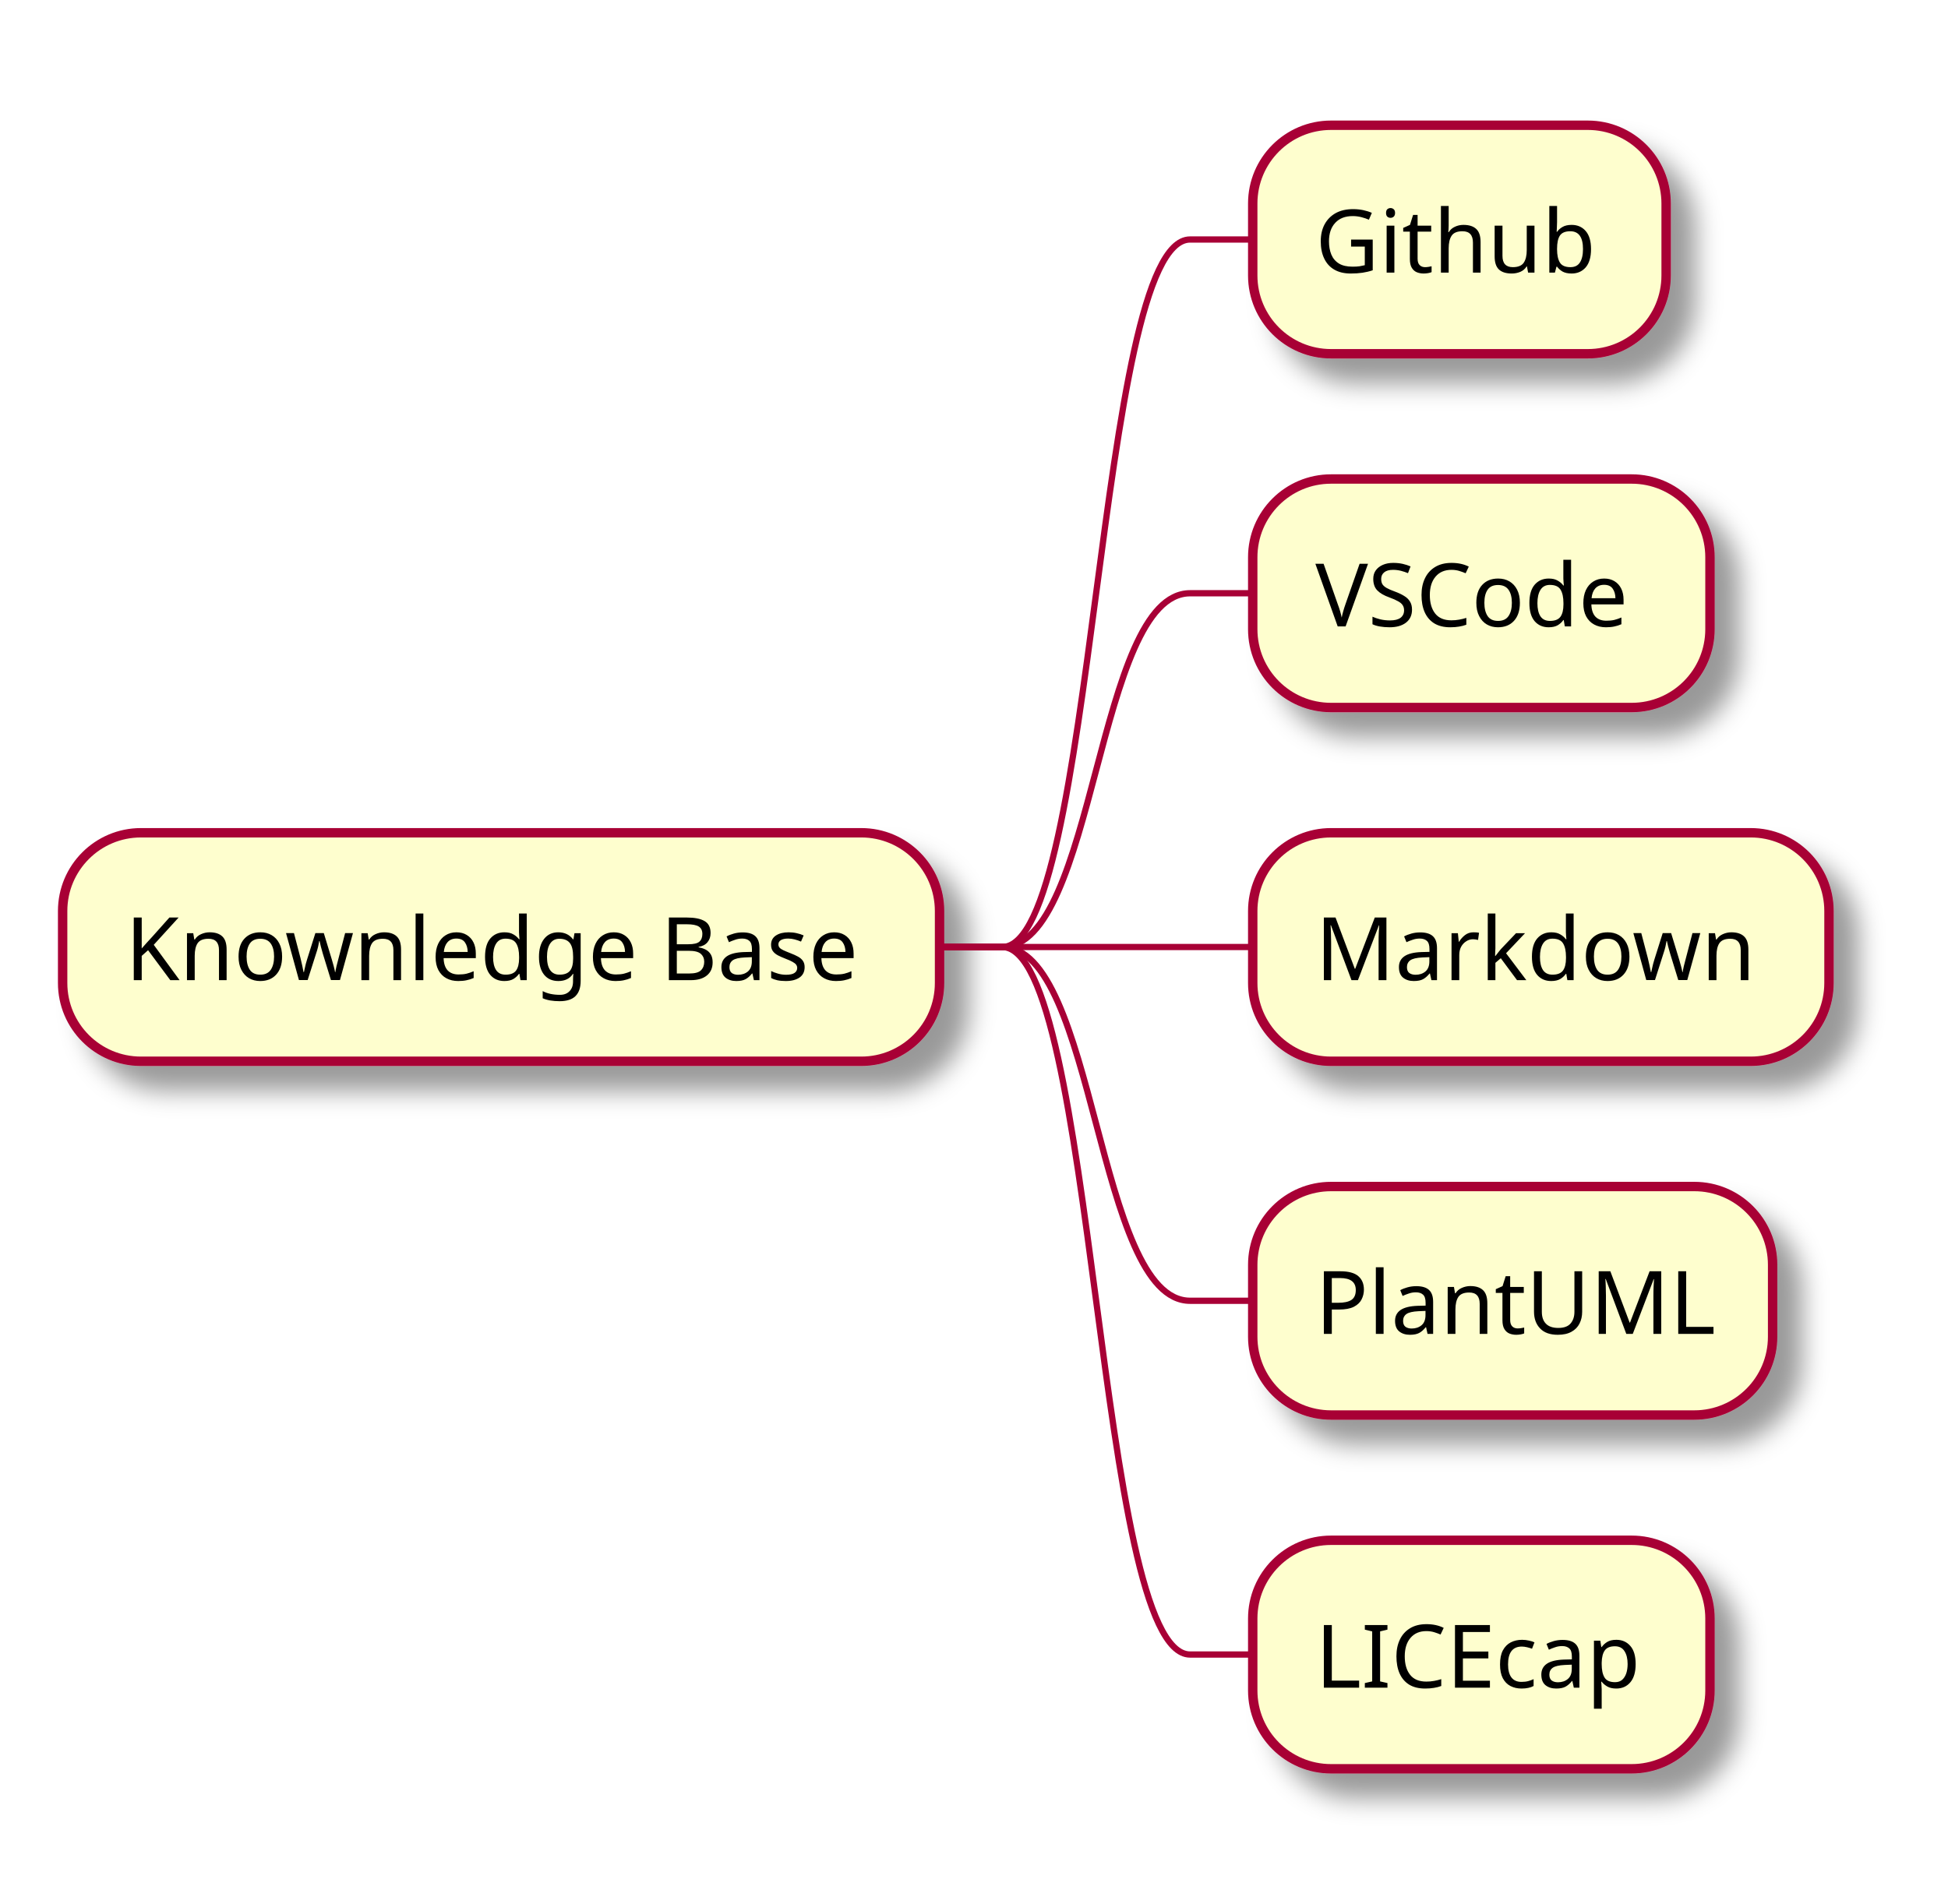
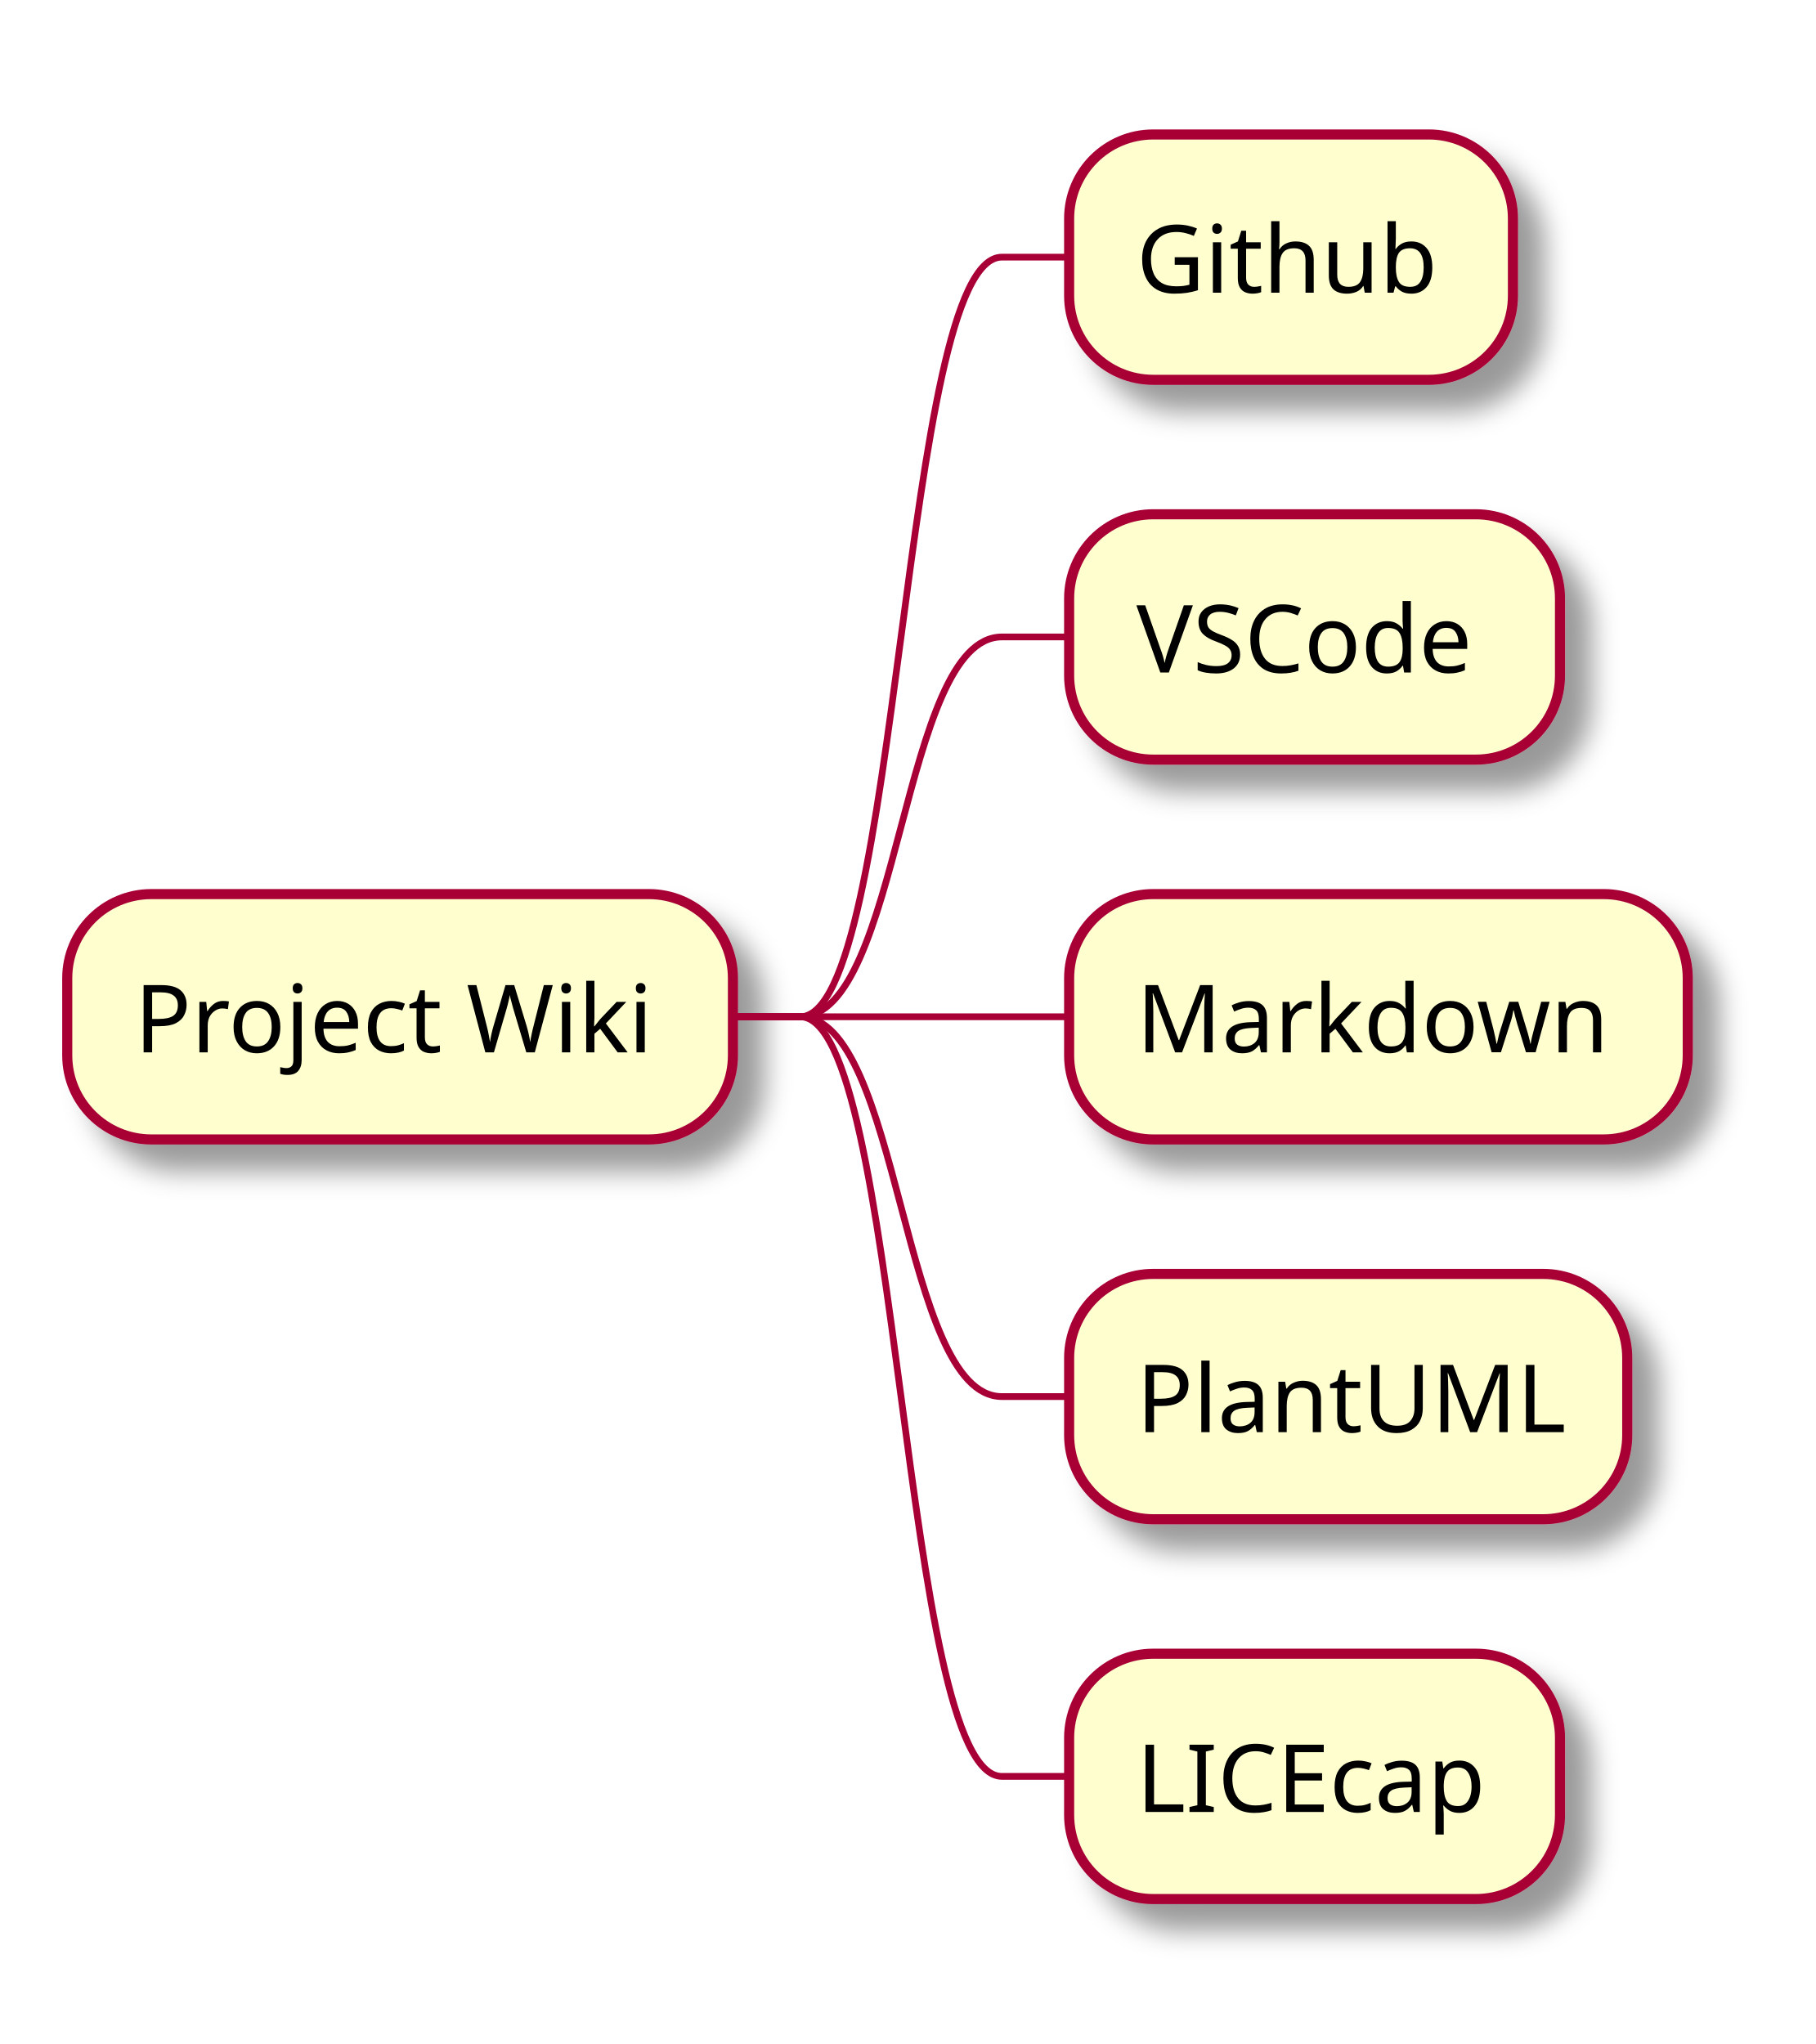
- <svg xmlns="http://www.w3.org/2000/svg" contentScriptType="application/ecmascript" contentStyleType="text/css" height="304px" preserveAspectRatio="none" style="width:311px;height:304px;background:#FFFFFF;" version="1.1" viewBox="0 0 311 304" width="311px" zoomAndPan="magnify">
+ <svg xmlns="http://www.w3.org/2000/svg" contentScriptType="application/ecmascript" contentStyleType="text/css" height="304px" preserveAspectRatio="none" style="width:270px;height:304px;background:#FFFFFF;" version="1.1" viewBox="0 0 270 304" width="270px" zoomAndPan="magnify">
  <defs>
-     <filter height="300%" id="f1vtbydnohnjdj" width="300%" x="-1" y="-1">
+     <filter height="300%" id="f6vne018ftwa7" width="300%" x="-1" y="-1">
      <feGaussianBlur result="blurOut" stdDeviation="2.0" />
      <feColorMatrix in="blurOut" result="blurOut2" type="matrix" values="0 0 0 0 0 0 0 0 0 0 0 0 0 0 0 0 0 0 .4 0" />
      <feOffset dx="4.0" dy="4.0" in="blurOut2" result="blurOut3" />
      <feBlend in="SourceGraphic" in2="blurOut3" mode="normal" />
    </filter>
  </defs>
  <g>
-     <rect fill="#FEFECE" filter="url(#f1vtbydnohnjdj)" height="36.488" rx="12.5" ry="12.5" style="stroke:#A80036;stroke-width:1.5;" width="140" x="10" y="132.977" />
-     <text fill="#000000" font-family="sans-serif" font-size="14" lengthAdjust="spacing" textLength="120" x="20" y="156.512">Knownledge Base</text>
-     <rect fill="#FEFECE" filter="url(#f1vtbydnohnjdj)" height="36.488" rx="12.5" ry="12.5" style="stroke:#A80036;stroke-width:1.5;" width="66" x="200" y="20" />
-     <text fill="#000000" font-family="sans-serif" font-size="14" lengthAdjust="spacing" textLength="46" x="210" y="43.535">Github</text>
-     <path d="M150,151.221 L160,151.221 C175,151.221 175,38.244 190,38.244 L200,38.244 " fill="none" style="stroke:#A80036;stroke-width:1.0;" />
-     <rect fill="#FEFECE" filter="url(#f1vtbydnohnjdj)" height="36.488" rx="12.5" ry="12.5" style="stroke:#A80036;stroke-width:1.5;" width="73" x="200" y="76.488" />
-     <text fill="#000000" font-family="sans-serif" font-size="14" lengthAdjust="spacing" textLength="53" x="210" y="100.023">VSCode</text>
-     <path d="M150,151.221 L160,151.221 C175,151.221 175,94.732 190,94.732 L200,94.732 " fill="none" style="stroke:#A80036;stroke-width:1.0;" />
-     <rect fill="#FEFECE" filter="url(#f1vtbydnohnjdj)" height="36.488" rx="12.5" ry="12.5" style="stroke:#A80036;stroke-width:1.5;" width="92" x="200" y="132.977" />
-     <text fill="#000000" font-family="sans-serif" font-size="14" lengthAdjust="spacing" textLength="72" x="210" y="156.512">Markdown</text>
-     <path d="M150,151.221 L160,151.221 C175,151.221 175,151.221 190,151.221 L200,151.221 " fill="none" style="stroke:#A80036;stroke-width:1.0;" />
-     <rect fill="#FEFECE" filter="url(#f1vtbydnohnjdj)" height="36.488" rx="12.5" ry="12.5" style="stroke:#A80036;stroke-width:1.5;" width="83" x="200" y="189.465" />
-     <text fill="#000000" font-family="sans-serif" font-size="14" lengthAdjust="spacing" textLength="63" x="210" y="213">PlantUML</text>
-     <path d="M150,151.221 L160,151.221 C175,151.221 175,207.709 190,207.709 L200,207.709 " fill="none" style="stroke:#A80036;stroke-width:1.0;" />
-     <rect fill="#FEFECE" filter="url(#f1vtbydnohnjdj)" height="36.488" rx="12.5" ry="12.5" style="stroke:#A80036;stroke-width:1.5;" width="73" x="200" y="245.953" />
-     <text fill="#000000" font-family="sans-serif" font-size="14" lengthAdjust="spacing" textLength="53" x="210" y="269.488">LICEcap</text>
-     <path d="M150,151.221 L160,151.221 C175,151.221 175,264.197 190,264.197 L200,264.197 " fill="none" style="stroke:#A80036;stroke-width:1.0;" />
+     <rect fill="#FEFECE" filter="url(#f6vne018ftwa7)" height="36.488" rx="12.5" ry="12.5" style="stroke:#A80036;stroke-width:1.5;" width="99" x="10" y="132.977" />
+     <text fill="#000000" font-family="sans-serif" font-size="14" lengthAdjust="spacing" textLength="79" x="20" y="156.512">Project Wiki</text>
+     <rect fill="#FEFECE" filter="url(#f6vne018ftwa7)" height="36.488" rx="12.5" ry="12.5" style="stroke:#A80036;stroke-width:1.5;" width="66" x="159" y="20" />
+     <text fill="#000000" font-family="sans-serif" font-size="14" lengthAdjust="spacing" textLength="46" x="169" y="43.535">Github</text>
+     <path d="M109,151.221 L119,151.221 C134,151.221 134,38.244 149,38.244 L159,38.244 " fill="none" style="stroke:#A80036;stroke-width:1.0;" />
+     <rect fill="#FEFECE" filter="url(#f6vne018ftwa7)" height="36.488" rx="12.5" ry="12.5" style="stroke:#A80036;stroke-width:1.5;" width="73" x="159" y="76.488" />
+     <text fill="#000000" font-family="sans-serif" font-size="14" lengthAdjust="spacing" textLength="53" x="169" y="100.023">VSCode</text>
+     <path d="M109,151.221 L119,151.221 C134,151.221 134,94.732 149,94.732 L159,94.732 " fill="none" style="stroke:#A80036;stroke-width:1.0;" />
+     <rect fill="#FEFECE" filter="url(#f6vne018ftwa7)" height="36.488" rx="12.5" ry="12.5" style="stroke:#A80036;stroke-width:1.5;" width="92" x="159" y="132.977" />
+     <text fill="#000000" font-family="sans-serif" font-size="14" lengthAdjust="spacing" textLength="72" x="169" y="156.512">Markdown</text>
+     <path d="M109,151.221 L119,151.221 C134,151.221 134,151.221 149,151.221 L159,151.221 " fill="none" style="stroke:#A80036;stroke-width:1.0;" />
+     <rect fill="#FEFECE" filter="url(#f6vne018ftwa7)" height="36.488" rx="12.5" ry="12.5" style="stroke:#A80036;stroke-width:1.5;" width="83" x="159" y="189.465" />
+     <text fill="#000000" font-family="sans-serif" font-size="14" lengthAdjust="spacing" textLength="63" x="169" y="213">PlantUML</text>
+     <path d="M109,151.221 L119,151.221 C134,151.221 134,207.709 149,207.709 L159,207.709 " fill="none" style="stroke:#A80036;stroke-width:1.0;" />
+     <rect fill="#FEFECE" filter="url(#f6vne018ftwa7)" height="36.488" rx="12.5" ry="12.5" style="stroke:#A80036;stroke-width:1.5;" width="73" x="159" y="245.953" />
+     <text fill="#000000" font-family="sans-serif" font-size="14" lengthAdjust="spacing" textLength="53" x="169" y="269.488">LICEcap</text>
+     <path d="M109,151.221 L119,151.221 C134,151.221 134,264.197 149,264.197 L159,264.197 " fill="none" style="stroke:#A80036;stroke-width:1.0;" />
  </g>
</svg>
